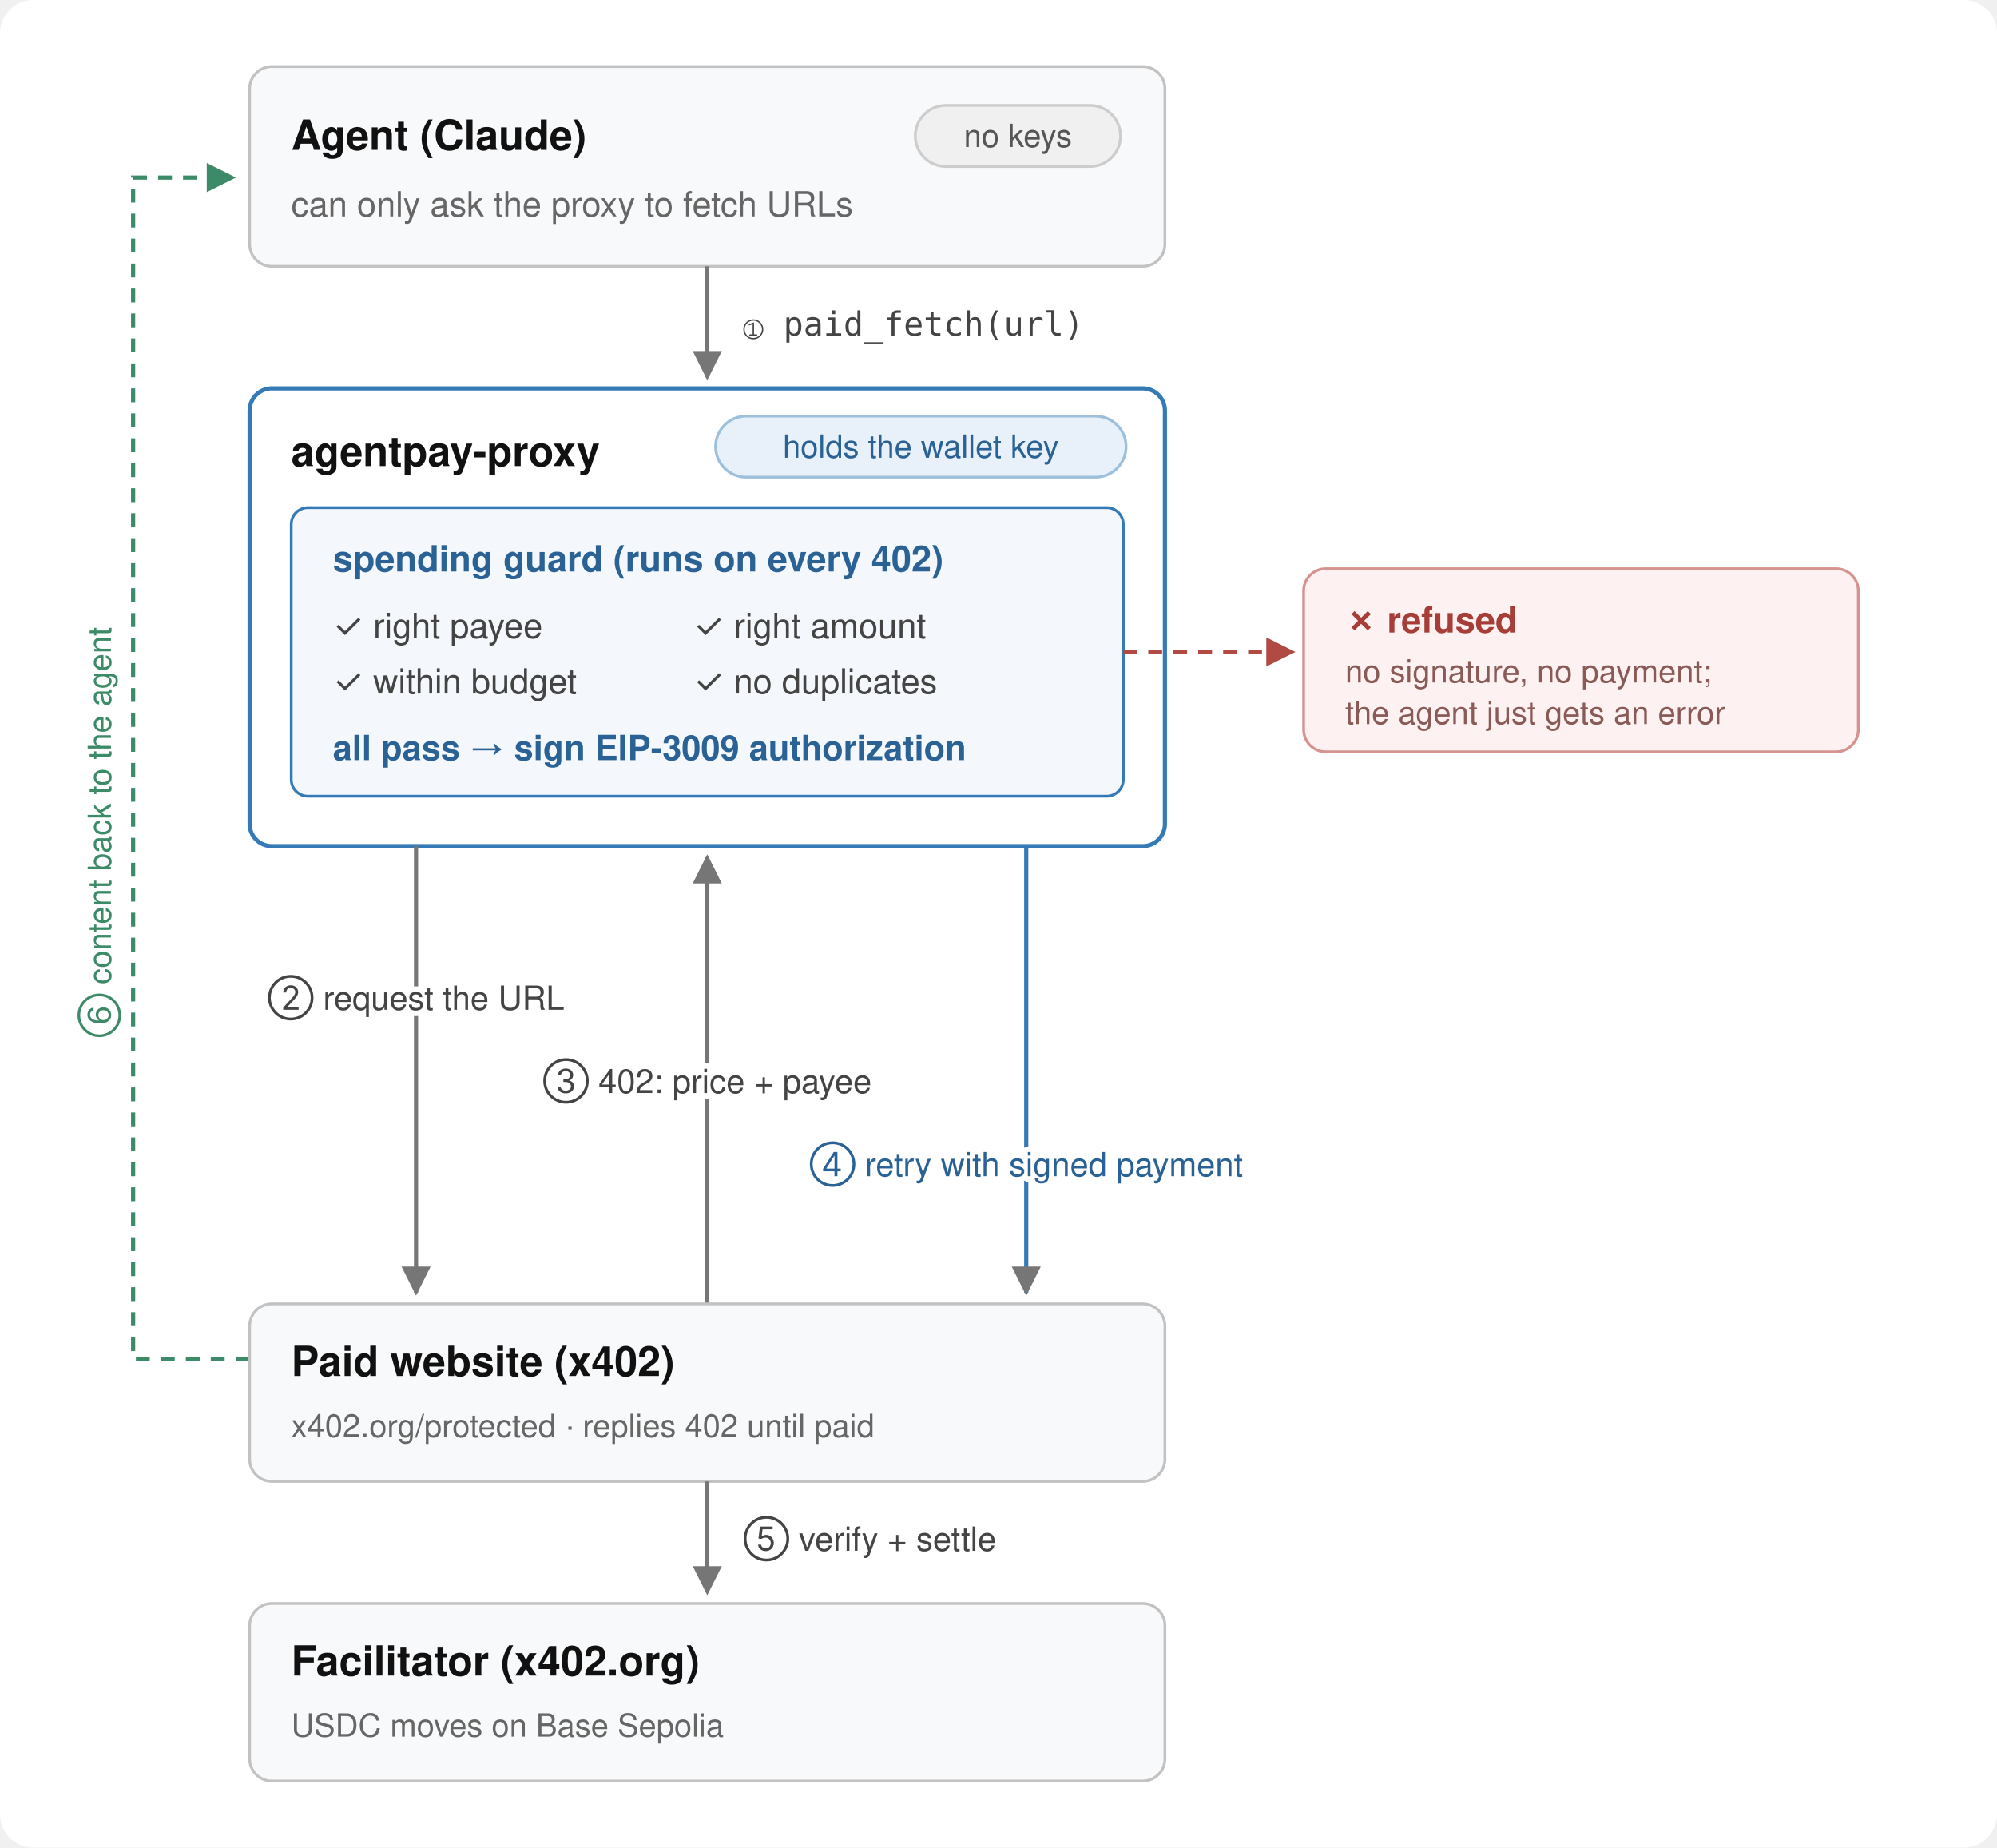
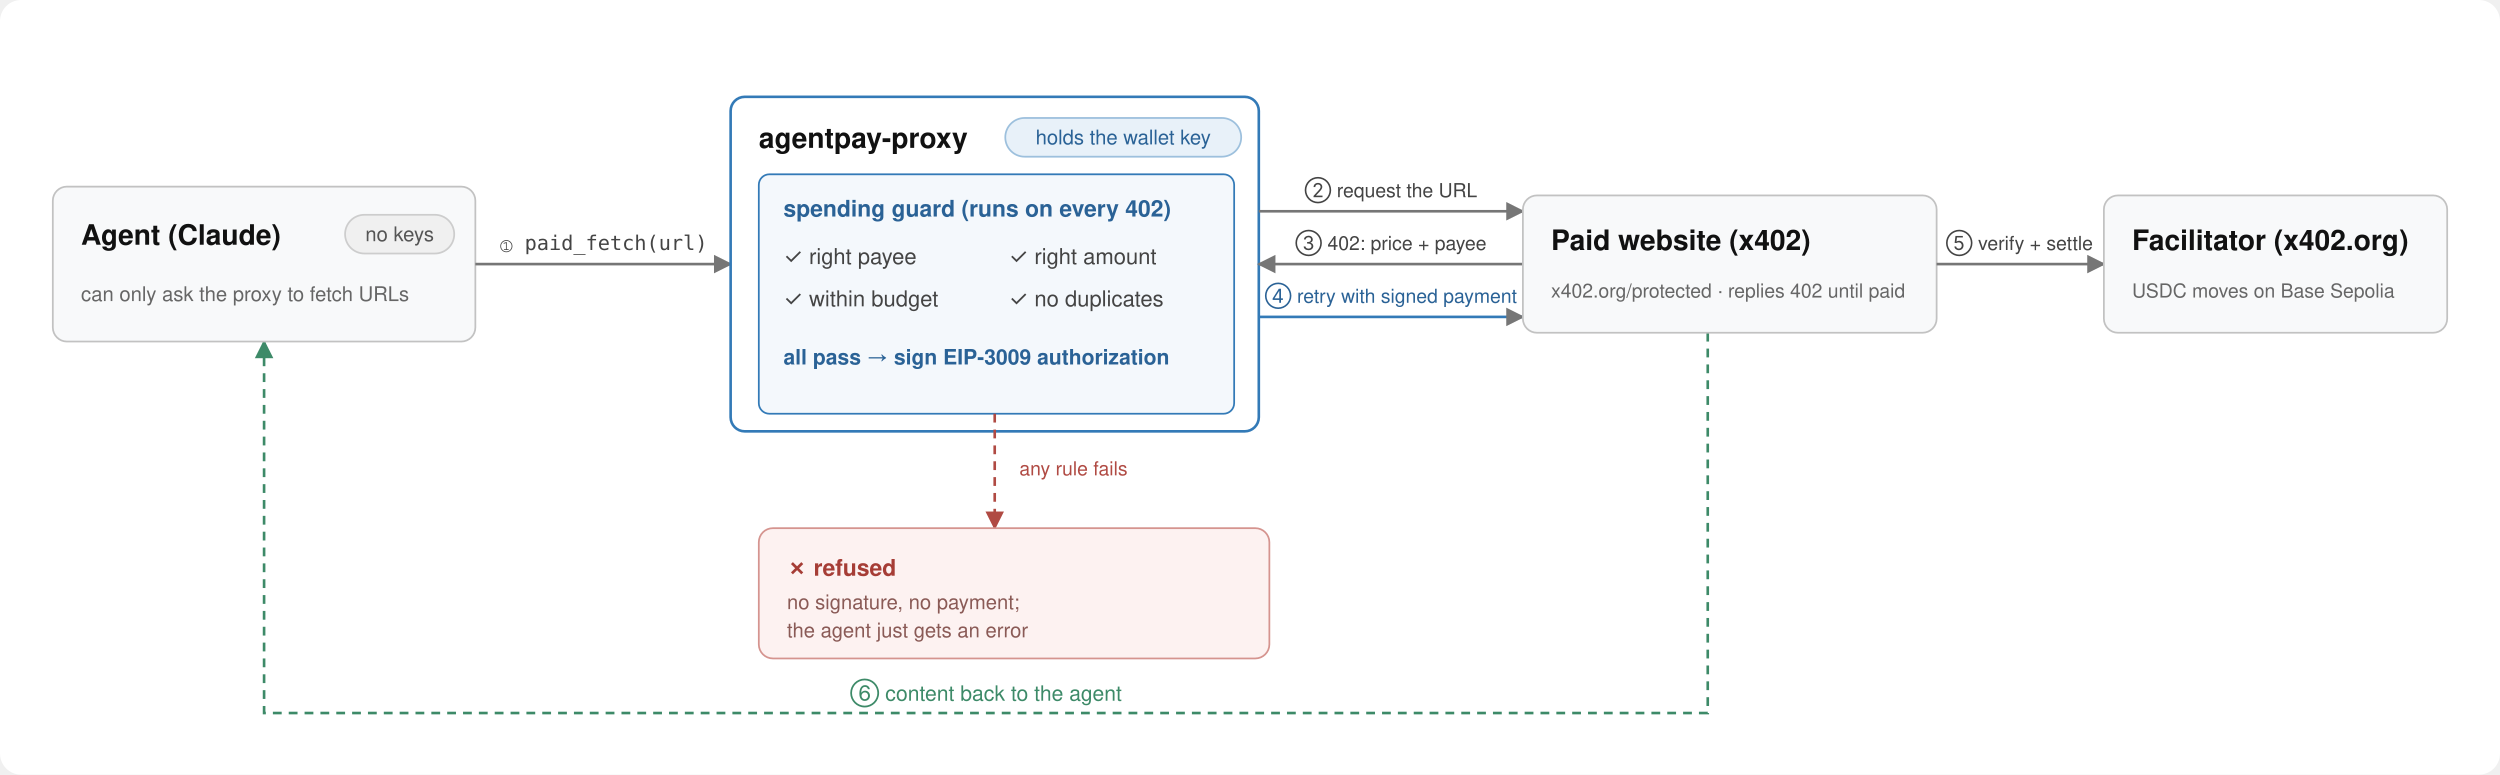
- <svg xmlns="http://www.w3.org/2000/svg" viewBox="0 0 720 666" role="img" font-family="-apple-system, BlinkMacSystemFont, 'Segoe UI', Helvetica, Arial, sans-serif">
+ <svg xmlns="http://www.w3.org/2000/svg" viewBox="0 0 1420 440" role="img" font-family="-apple-system, BlinkMacSystemFont, 'Segoe UI', Helvetica, Arial, sans-serif">
  <defs>
    <marker id="a-grey" viewBox="0 0 10 10" refX="9" refY="5" markerWidth="7" markerHeight="7" orient="auto-start-reverse">
      <path d="M0,0 L10,5 L0,10 z" fill="#767676" />
    </marker>
    <marker id="a-red" viewBox="0 0 10 10" refX="9" refY="5" markerWidth="7" markerHeight="7" orient="auto-start-reverse">
      <path d="M0,0 L10,5 L0,10 z" fill="#b04a43" />
    </marker>
    <marker id="a-green" viewBox="0 0 10 10" refX="9" refY="5" markerWidth="7" markerHeight="7" orient="auto-start-reverse">
      <path d="M0,0 L10,5 L0,10 z" fill="#3d8a68" />
    </marker>
  </defs>
-   <rect x="0" y="0" width="720" height="666" rx="12" fill="#ffffff" />
-   <path d="M 90 490 L 48 490 L 48 64 L 84 64" fill="none" stroke="#3d8a68" stroke-width="1.5" stroke-dasharray="5 4" marker-end="url(#a-green)" />
-   <text x="40" y="300" font-size="11.5" fill="#3d8a68" text-anchor="middle" transform="rotate(-90 40 300)" paint-order="stroke" stroke="#ffffff" stroke-width="4" stroke-linejoin="round">⑥ content back to the agent</text>
-   <rect x="90" y="24" width="330" height="72" rx="8" fill="#f8f9fa" stroke="#c2c2c2" />
-   <text x="105" y="54" font-size="15" font-weight="600" fill="#111111">Agent (Claude)</text>
-   <rect x="330" y="38" width="74" height="22" rx="11" fill="#f0f0f0" stroke="#cdcdcd" />
-   <text x="367" y="53" font-size="11.5" fill="#555555" text-anchor="middle">no keys</text>
-   <text x="105" y="78" font-size="12.5" fill="#666666">can only ask the proxy to fetch URLs</text>
-   <line x1="255" y1="96" x2="255" y2="136" stroke="#767676" stroke-width="1.5" marker-end="url(#a-grey)" />
-   <text x="268" y="121" font-size="12" fill="#444444" font-family="SFMono-Regular, Menlo, Consolas, monospace">① paid_fetch(url)</text>
-   <rect x="90" y="140" width="330" height="165" rx="8" fill="#ffffff" stroke="#337ab7" stroke-width="1.5" />
-   <text x="105" y="168" font-size="15" font-weight="600" fill="#111111">agentpay-proxy</text>
-   <rect x="258" y="150" width="148" height="22" rx="11" fill="#e8f1f9" stroke="#9dc0dd" />
-   <text x="332" y="165" font-size="11.5" fill="#2a6296" text-anchor="middle">holds the wallet key</text>
-   <rect x="105" y="183" width="300" height="104" rx="6" fill="#f4f8fc" stroke="#337ab7" />
-   <text x="120" y="206" font-size="13" font-weight="600" fill="#2a6296">spending guard (runs on every 402)</text>
-   <text x="120" y="230" font-size="12.5" fill="#444444">✓ right payee</text>
-   <text x="250" y="230" font-size="12.5" fill="#444444">✓ right amount</text>
-   <text x="120" y="250" font-size="12.5" fill="#444444">✓ within budget</text>
-   <text x="250" y="250" font-size="12.5" fill="#444444">✓ no duplicates</text>
-   <text x="120" y="274" font-size="12.5" font-weight="600" fill="#2a6296">all pass → sign EIP-3009 authorization</text>
-   <line x1="405" y1="235" x2="466" y2="235" stroke="#b04a43" stroke-width="1.5" stroke-dasharray="5 4" marker-end="url(#a-red)" />
-   <rect x="470" y="205" width="200" height="66" rx="8" fill="#fdf2f1" stroke="#d5948f" />
-   <text x="485" y="228" font-size="13" font-weight="600" fill="#a63d36">✗ refused</text>
-   <text x="485" y="246" font-size="11.5" fill="#8a5a56">no signature, no payment;</text>
-   <text x="485" y="261" font-size="11.5" fill="#8a5a56">the agent just gets an error</text>
-   <line x1="150" y1="305" x2="150" y2="466" stroke="#767676" stroke-width="1.5" marker-end="url(#a-grey)" />
-   <line x1="255" y1="470" x2="255" y2="309" stroke="#767676" stroke-width="1.5" marker-end="url(#a-grey)" />
-   <line x1="370" y1="305" x2="370" y2="466" stroke="#337ab7" stroke-width="1.5" marker-end="url(#a-grey)" />
-   <text x="150" y="364" font-size="12" fill="#444444" text-anchor="middle" paint-order="stroke" stroke="#ffffff" stroke-width="4" stroke-linejoin="round">② request the URL</text>
-   <text x="255" y="394" font-size="12" fill="#444444" text-anchor="middle" paint-order="stroke" stroke="#ffffff" stroke-width="4" stroke-linejoin="round">③ 402: price + payee</text>
-   <text x="370" y="424" font-size="12" fill="#2a6296" text-anchor="middle" paint-order="stroke" stroke="#ffffff" stroke-width="4" stroke-linejoin="round">④ retry with signed payment</text>
-   <rect x="90" y="470" width="330" height="64" rx="8" fill="#f8f9fa" stroke="#c2c2c2" />
-   <text x="105" y="496" font-size="15" font-weight="600" fill="#111111">Paid website (x402)</text>
-   <text x="105" y="518" font-size="11.5" fill="#666666">x402.org/protected · replies 402 until paid</text>
-   <line x1="255" y1="534" x2="255" y2="574" stroke="#767676" stroke-width="1.5" marker-end="url(#a-grey)" />
-   <text x="268" y="559" font-size="12" fill="#444444">⑤ verify + settle</text>
-   <rect x="90" y="578" width="330" height="64" rx="8" fill="#f8f9fa" stroke="#c2c2c2" />
-   <text x="105" y="604" font-size="15" font-weight="600" fill="#111111">Facilitator (x402.org)</text>
-   <text x="105" y="626" font-size="11.5" fill="#666666">USDC moves on Base Sepolia</text>
+   <rect x="0" y="0" width="1420" height="440" rx="12" fill="#ffffff" />
+   <path d="M 970 189 L 970 405 L 150 405 L 150 194" fill="none" stroke="#3d8a68" stroke-width="1.5" stroke-dasharray="5 4" marker-end="url(#a-green)" />
+   <text x="560" y="398" font-size="12" fill="#3d8a68" text-anchor="middle" paint-order="stroke" stroke="#ffffff" stroke-width="4" stroke-linejoin="round">⑥ content back to the agent</text>
+   <rect x="30" y="106" width="240" height="88" rx="8" fill="#f8f9fa" stroke="#c2c2c2" />
+   <text x="46" y="139" font-size="16" font-weight="600" fill="#111111">Agent (Claude)</text>
+   <rect x="196" y="122" width="62" height="22" rx="11" fill="#f0f0f0" stroke="#cdcdcd" />
+   <text x="227" y="137" font-size="11.5" fill="#555555" text-anchor="middle">no keys</text>
+   <text x="46" y="171" font-size="11.5" fill="#666666">can only ask the proxy to fetch URLs</text>
+   <line x1="270" y1="150" x2="415" y2="150" stroke="#767676" stroke-width="1.5" marker-end="url(#a-grey)" />
+   <text x="343" y="142" font-size="11.5" fill="#444444" text-anchor="middle" font-family="SFMono-Regular, Menlo, Consolas, monospace" paint-order="stroke" stroke="#ffffff" stroke-width="4" stroke-linejoin="round">① paid_fetch(url)</text>
+   <rect x="415" y="55" width="300" height="190" rx="8" fill="#ffffff" stroke="#337ab7" stroke-width="1.5" />
+   <text x="431" y="84" font-size="16" font-weight="600" fill="#111111">agentpay-proxy</text>
+   <rect x="571" y="67" width="134" height="22" rx="11" fill="#e8f1f9" stroke="#9dc0dd" />
+   <text x="638" y="82" font-size="11.5" fill="#2a6296" text-anchor="middle">holds the wallet key</text>
+   <rect x="431" y="99" width="270" height="136" rx="6" fill="#f4f8fc" stroke="#337ab7" />
+   <text x="445" y="123" font-size="13" font-weight="600" fill="#2a6296">spending guard (runs on every 402)</text>
+   <text x="445" y="150" font-size="12.5" fill="#444444">✓ right payee</text>
+   <text x="573" y="150" font-size="12.5" fill="#444444">✓ right amount</text>
+   <text x="445" y="174" font-size="12.5" fill="#444444">✓ within budget</text>
+   <text x="573" y="174" font-size="12.5" fill="#444444">✓ no duplicates</text>
+   <text x="445" y="207" font-size="12" font-weight="600" fill="#2a6296">all pass → sign EIP-3009 authorization</text>
+   <line x1="565" y1="235" x2="565" y2="300" stroke="#b04a43" stroke-width="1.5" stroke-dasharray="5 4" marker-end="url(#a-red)" />
+   <text x="579" y="270" font-size="11" fill="#b04a43" paint-order="stroke" stroke="#ffffff" stroke-width="4" stroke-linejoin="round">any rule fails</text>
+   <rect x="431" y="300" width="290" height="74" rx="8" fill="#fdf2f1" stroke="#d5948f" />
+   <text x="447" y="327" font-size="13" font-weight="600" fill="#a63d36">✗ refused</text>
+   <text x="447" y="346" font-size="11.5" fill="#8a5a56">no signature, no payment;</text>
+   <text x="447" y="362" font-size="11.5" fill="#8a5a56">the agent just gets an error</text>
+   <line x1="715" y1="120" x2="865" y2="120" stroke="#767676" stroke-width="1.5" marker-end="url(#a-grey)" />
+   <line x1="865" y1="150" x2="715" y2="150" stroke="#767676" stroke-width="1.5" marker-end="url(#a-grey)" />
+   <line x1="715" y1="180" x2="865" y2="180" stroke="#337ab7" stroke-width="1.5" marker-end="url(#a-grey)" />
+   <text x="790" y="112" font-size="11" fill="#444444" text-anchor="middle" paint-order="stroke" stroke="#ffffff" stroke-width="4" stroke-linejoin="round">② request the URL</text>
+   <text x="790" y="142" font-size="11" fill="#444444" text-anchor="middle" paint-order="stroke" stroke="#ffffff" stroke-width="4" stroke-linejoin="round">③ 402: price + payee</text>
+   <text x="790" y="172" font-size="11" fill="#2a6296" text-anchor="middle" paint-order="stroke" stroke="#ffffff" stroke-width="4" stroke-linejoin="round">④ retry with signed payment</text>
+   <rect x="865" y="111" width="235" height="78" rx="8" fill="#f8f9fa" stroke="#c2c2c2" />
+   <text x="881" y="142" font-size="16" font-weight="600" fill="#111111">Paid website (x402)</text>
+   <text x="881" y="169" font-size="11" fill="#666666">x402.org/protected · replies 402 until paid</text>
+   <line x1="1100" y1="150" x2="1195" y2="150" stroke="#767676" stroke-width="1.5" marker-end="url(#a-grey)" />
+   <text x="1147" y="142" font-size="11" fill="#444444" text-anchor="middle" paint-order="stroke" stroke="#ffffff" stroke-width="4" stroke-linejoin="round">⑤ verify + settle</text>
+   <rect x="1195" y="111" width="195" height="78" rx="8" fill="#f8f9fa" stroke="#c2c2c2" />
+   <text x="1211" y="142" font-size="16" font-weight="600" fill="#111111">Facilitator (x402.org)</text>
+   <text x="1211" y="169" font-size="11" fill="#666666">USDC moves on Base Sepolia</text>
</svg>
